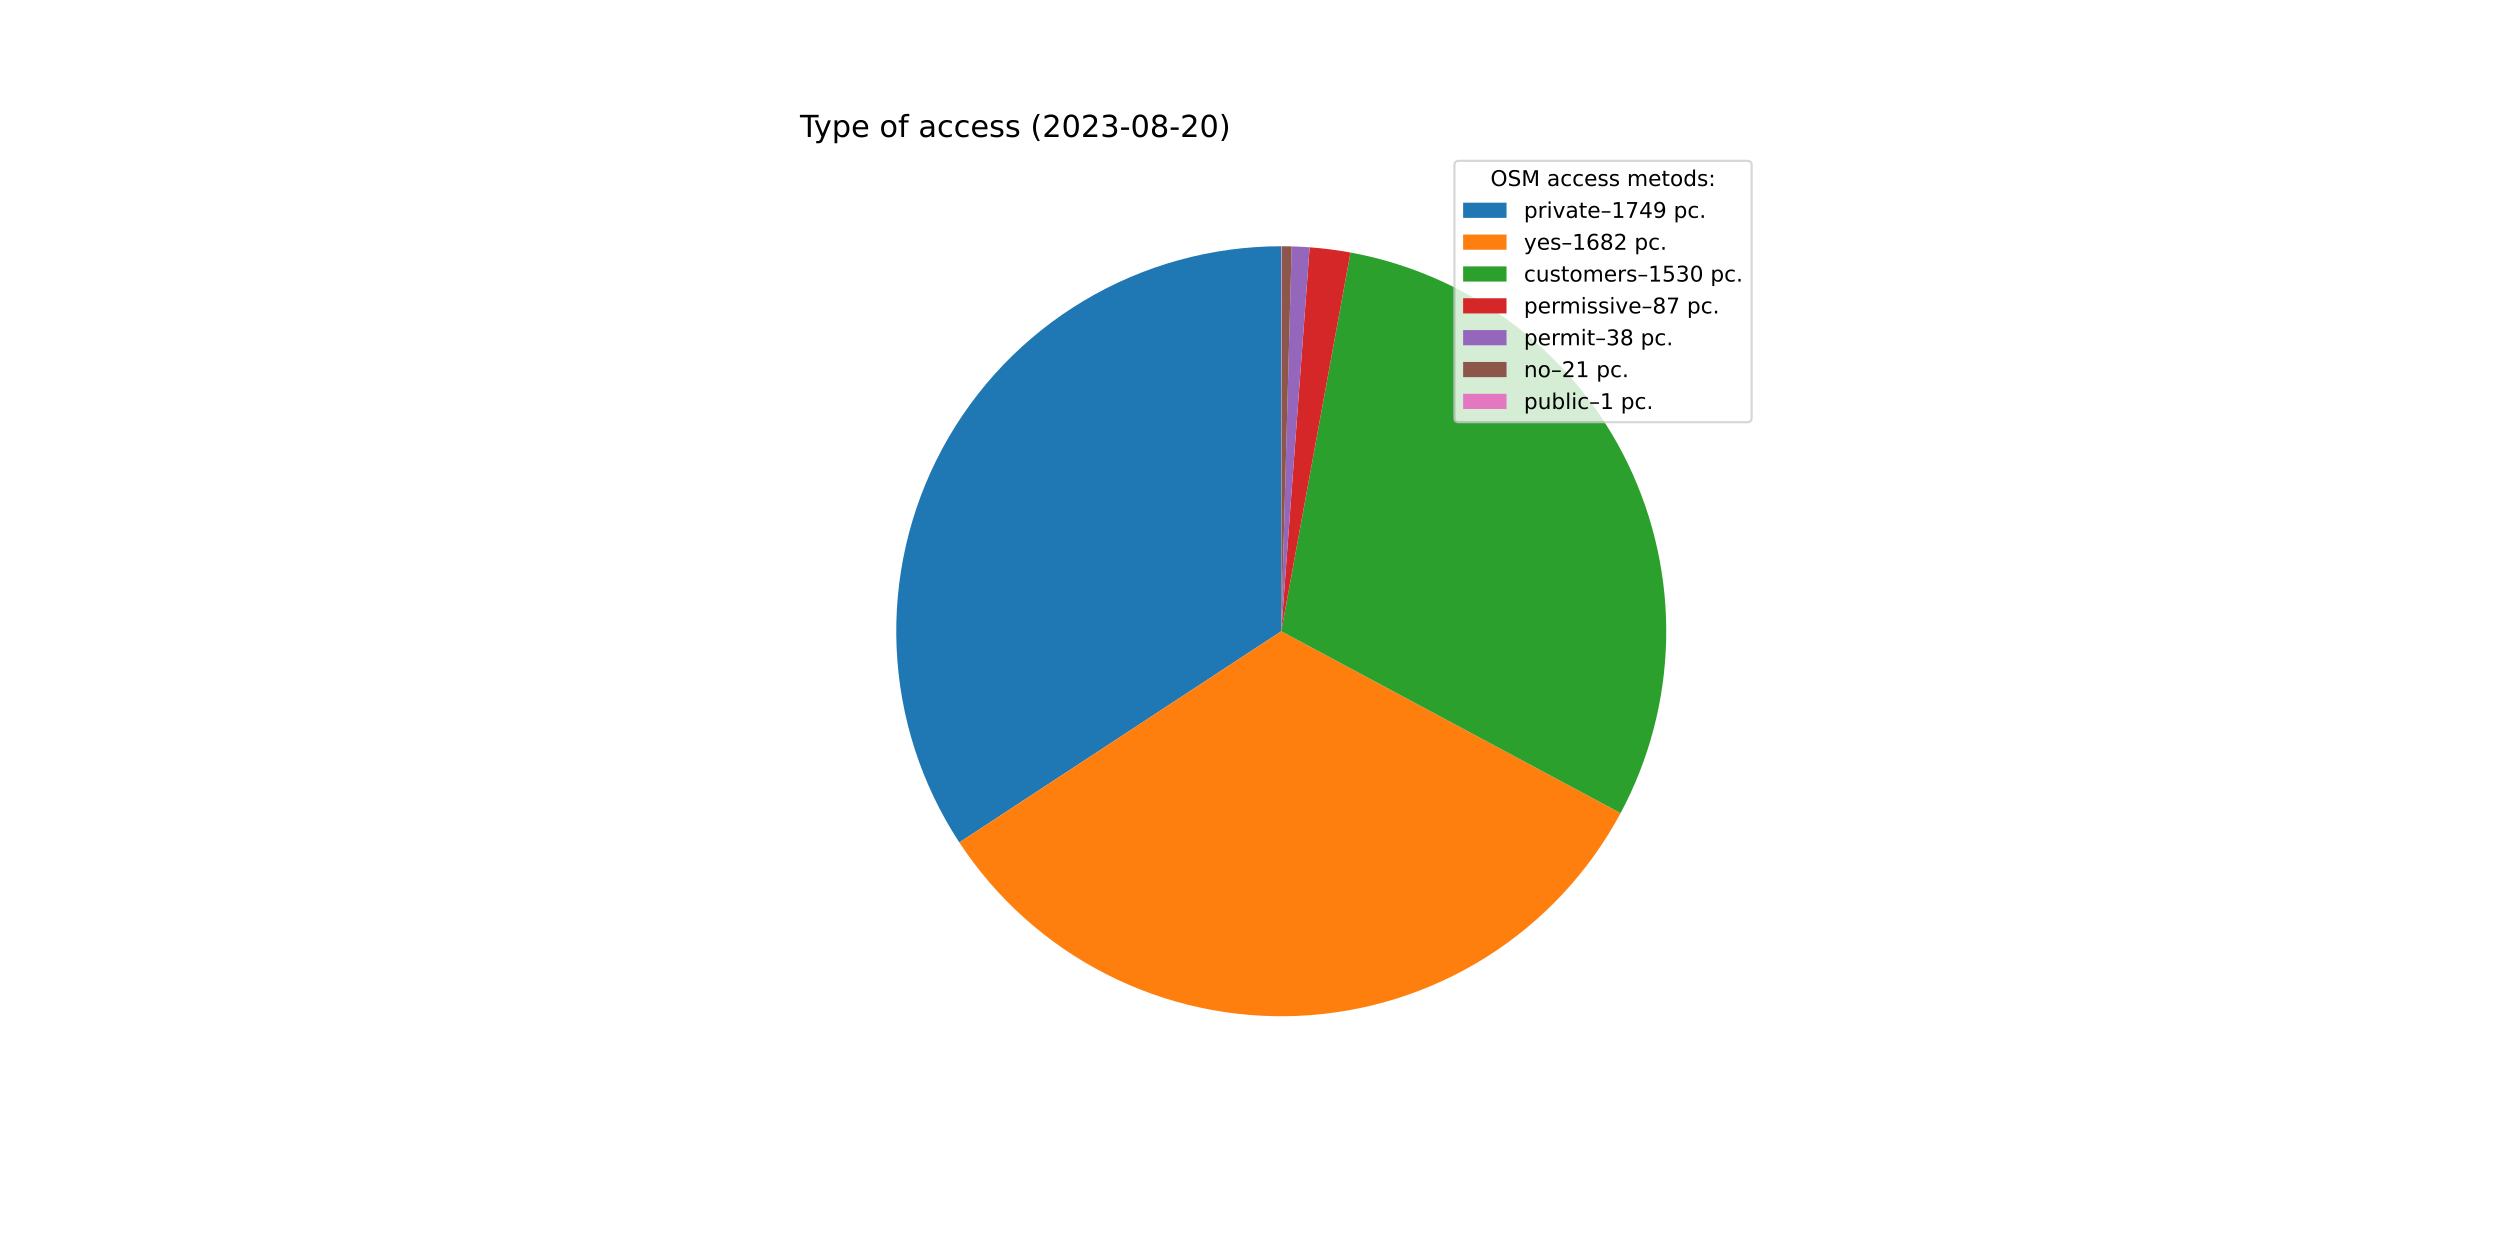
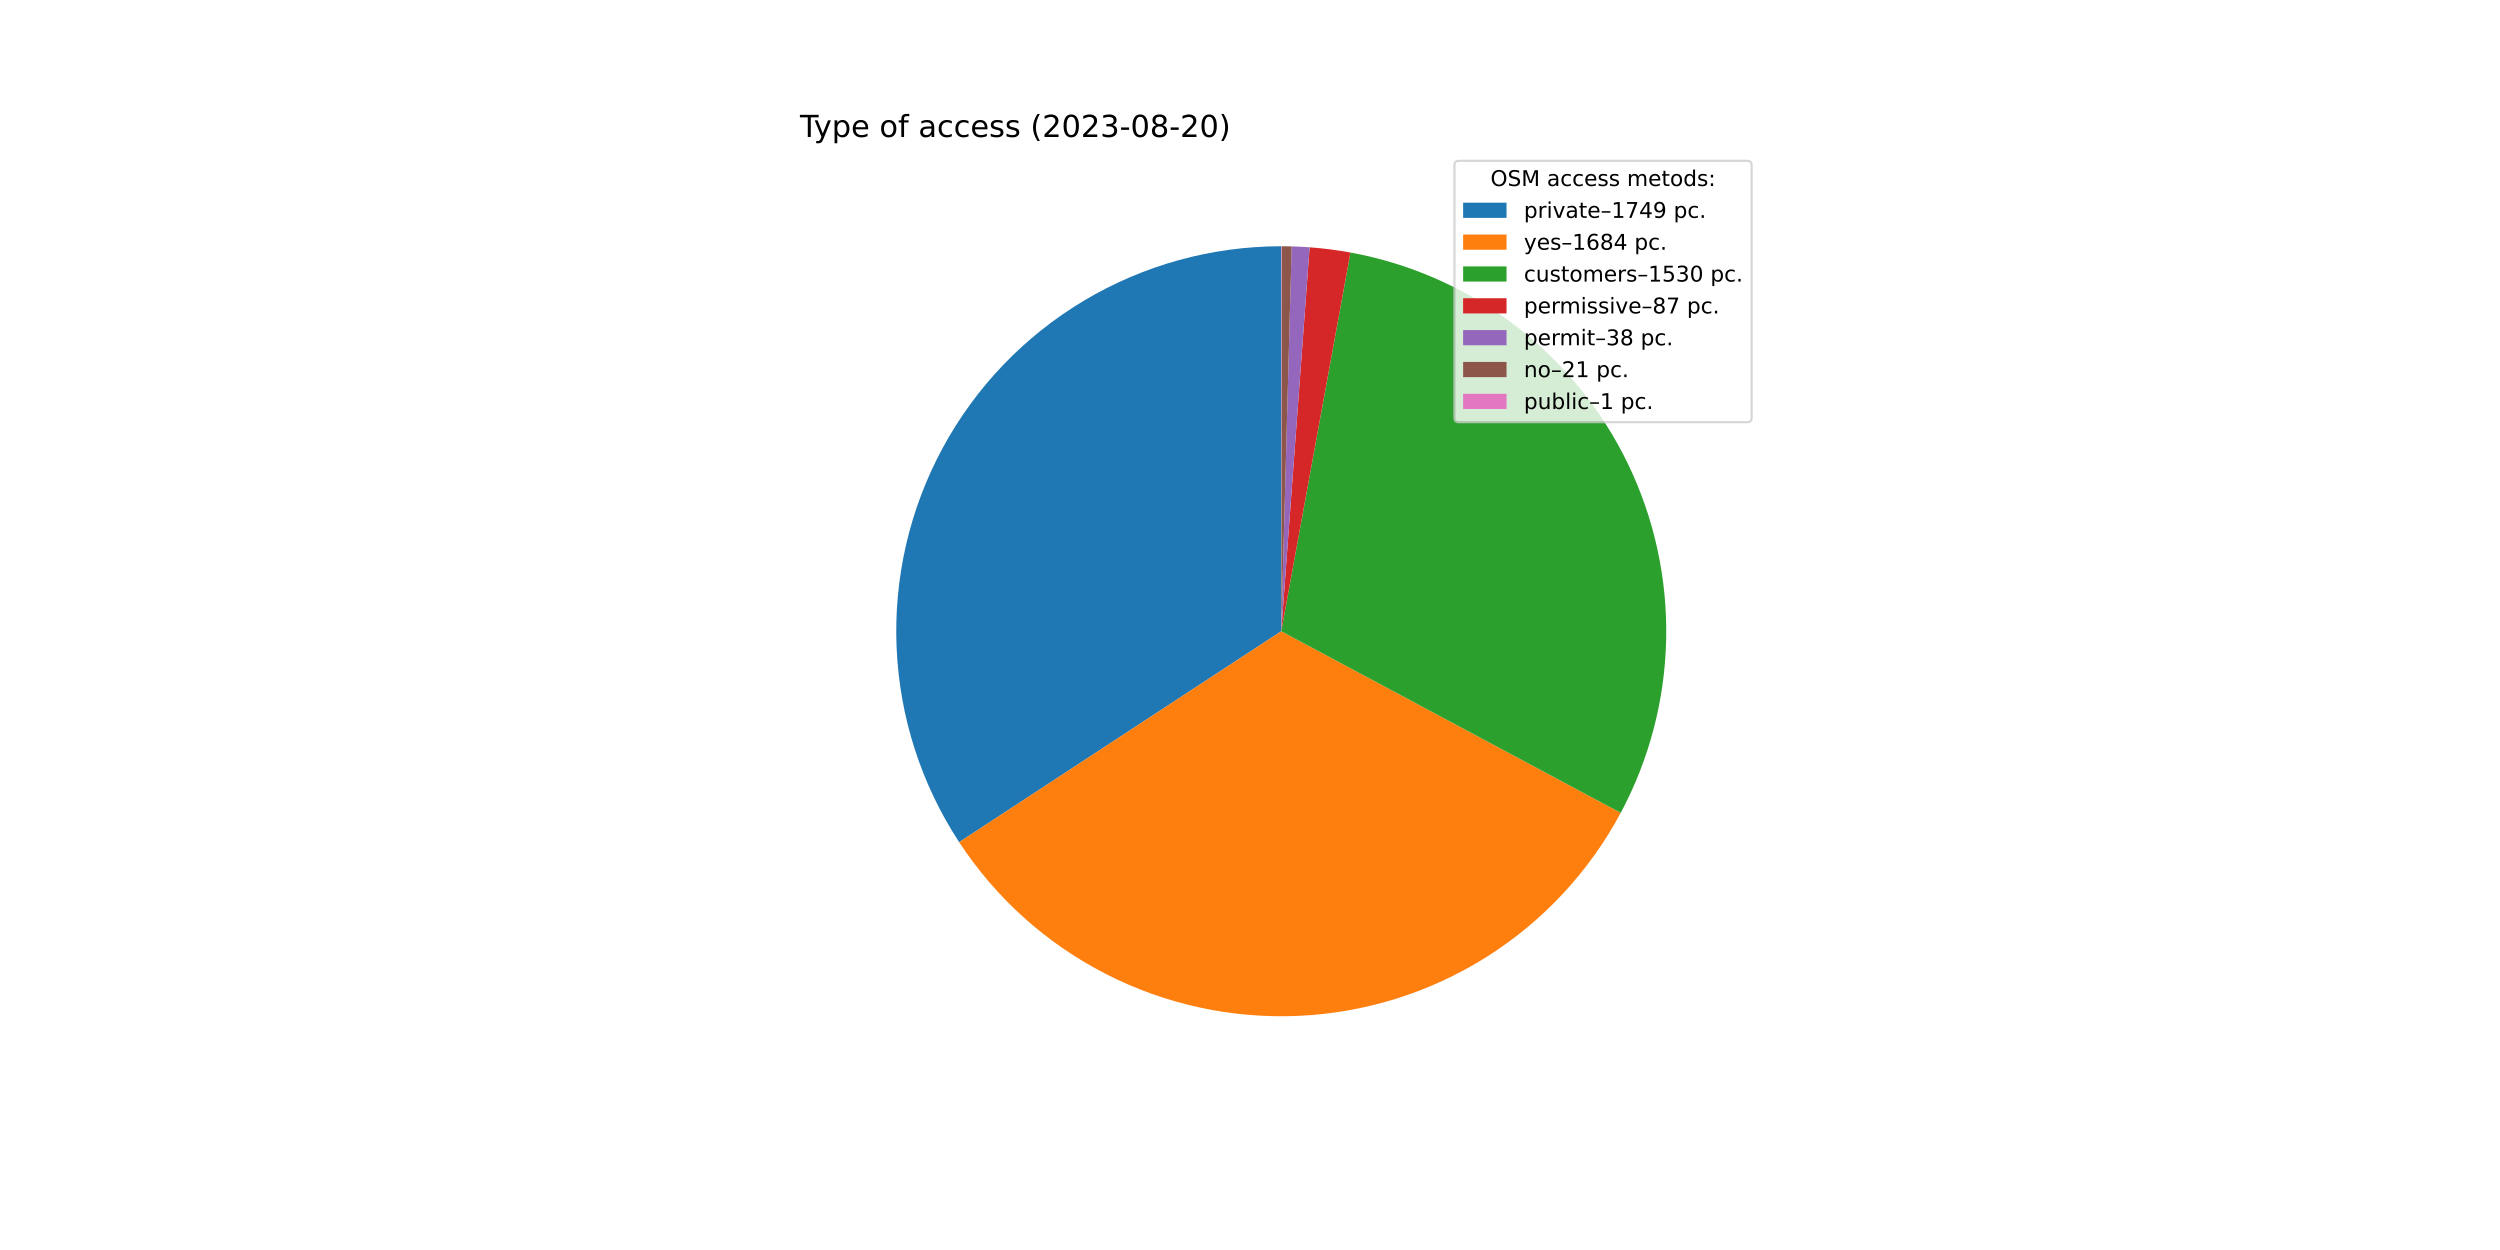
<svg xmlns="http://www.w3.org/2000/svg" xmlns:xlink="http://www.w3.org/1999/xlink" width="1152pt" height="576pt" viewBox="0 0 1152 576" version="1.1">
  <defs>
    <style type="text/css">*{stroke-linejoin: round; stroke-linecap: butt}</style>
  </defs>
  <g id="figure_1">
    <g id="patch_1">
      <path d="M 0 576  L 1152 576  L 1152 0  L 0 0  z " style="fill: #ffffff" />
    </g>
    <g id="axes_1">
      <g id="patch_2">
-         <path d="M 590.4 113.472  C 558.403 113.472 526.995 122.128 499.516 138.52  C 472.037 154.911 449.497 178.435 434.295 206.59  C 419.093 234.744 411.787 266.494 413.154 298.461  C 414.521 330.428 424.512 361.438 442.062 388.192  L 590.4 290.88  L 590.4 113.472  z " style="fill: #1f77b4" />
+         <path d="M 590.4 113.472  C 558.416 113.472 527.02 122.121 499.548 138.5  C 472.076 154.88 449.539 178.387 434.331 206.524  C 419.123 234.661 411.803 266.394 413.149 298.349  C 414.496 330.305 424.459 361.309 441.981 388.067  L 590.4 290.88  L 590.4 113.472  z " style="fill: #1f77b4" />
      </g>
      <g id="patch_3">
-         <path d="M 442.062 388.192  C 458.933 413.909 482.206 434.802 509.586 448.813  C 536.967 462.823 567.526 469.476 598.253 468.114  C 628.98 466.753 658.832 457.423 684.866 441.046  C 710.9 424.668 732.233 401.799 746.763 374.69  L 590.4 290.88  L 442.062 388.192  z " style="fill: #ff7f0e" />
+         <path d="M 441.981 388.067  C 458.843 413.819 482.122 434.744 509.518 448.778  C 536.915 462.812 567.499 469.476 598.25 468.114  C 629.002 466.752 658.877 457.41 684.925 441.009  C 710.974 424.608 732.311 401.706 746.831 374.564  L 590.4 290.88  L 441.981 388.067  z " style="fill: #ff7f0e" />
      </g>
      <g id="patch_4">
-         <path d="M 746.763 374.69  C 759.968 350.054 767.165 322.643 767.767 294.699  C 768.369 266.754 762.358 239.059 750.226 213.877  C 738.094 188.696 720.181 166.735 697.951 149.79  C 675.722 132.845 649.8 121.391 622.304 116.364  L 590.4 290.88  L 746.763 374.69  z " style="fill: #2ca02c" />
+         <path d="M 746.831 374.564  C 760.01 349.927 767.185 322.522 767.769 294.588  C 768.353 266.654 762.33 238.973 750.192 213.807  C 738.053 188.642 720.14 166.696 697.915 149.763  C 675.691 132.83 649.777 121.385 622.292 116.362  L 590.4 290.88  L 746.831 374.564  z " style="fill: #2ca02c" />
      </g>
      <g id="patch_5">
-         <path d="M 622.304 116.364  C 619.192 115.795 616.064 115.31 612.925 114.908  C 609.786 114.506 606.637 114.188 603.482 113.955  L 590.4 290.88  L 622.304 116.364  z " style="fill: #d62728" />
+         <path d="M 622.292 116.362  C 619.18 115.793 616.054 115.308 612.916 114.907  C 609.779 114.505 606.631 114.188 603.476 113.955  L 590.4 290.88  L 622.292 116.362  z " style="fill: #d62728" />
      </g>
      <g id="patch_6">
-         <path d="M 603.482 113.955  C 602.103 113.853 600.724 113.767 599.343 113.698  C 597.963 113.628 596.582 113.574 595.2 113.537  L 590.4 290.88  L 603.482 113.955  z " style="fill: #9467bd" />
+         <path d="M 603.476 113.955  C 602.099 113.853 600.72 113.767 599.34 113.697  C 597.96 113.628 596.58 113.574 595.198 113.537  L 590.4 290.88  L 603.476 113.955  z " style="fill: #9467bd" />
      </g>
      <g id="patch_7">
-         <path d="M 595.2 113.537  C 594.437 113.516 593.673 113.501 592.91 113.49  C 592.146 113.479 591.382 113.473 590.618 113.472  L 590.4 290.88  L 595.2 113.537  z " style="fill: #8c564b" />
+         <path d="M 595.198 113.537  C 594.435 113.516 593.672 113.501 592.909 113.49  C 592.145 113.479 591.382 113.473 590.618 113.472  L 590.4 290.88  L 595.198 113.537  z " style="fill: #8c564b" />
      </g>
      <g id="patch_8">
-         <path d="M 590.618 113.472  C 590.582 113.472 590.546 113.472 590.509 113.472  C 590.473 113.472 590.436 113.472 590.4 113.472  L 590.4 290.88  L 590.618 113.472  z " style="fill: #e377c2" />
+         <path d="M 590.618 113.472  C 590.582 113.472 590.545 113.472 590.509 113.472  C 590.473 113.472 590.436 113.472 590.4 113.472  L 590.4 290.88  L 590.618 113.472  z " style="fill: #e377c2" />
      </g>
      <g id="matplotlib.axis_1" />
      <g id="matplotlib.axis_2" />
      <g id="text_1">
        <g transform="translate(368.64 63.12)scale(0.14 -0.14)">
          <defs>
            <path id="DejaVuSans-54" d="M -19 4666  L 3928 4666  L 3928 4134  L 2272 4134  L 2272 0  L 1638 0  L 1638 4134  L -19 4134  L -19 4666  z " transform="scale(0.015625)" />
            <path id="DejaVuSans-79" d="M 2059 -325  Q 1816 -950 1584 -1140  Q 1353 -1331 966 -1331  L 506 -1331  L 506 -850  L 844 -850  Q 1081 -850 1212 -737  Q 1344 -625 1503 -206  L 1606 56  L 191 3500  L 800 3500  L 1894 763  L 2988 3500  L 3597 3500  L 2059 -325  z " transform="scale(0.015625)" />
            <path id="DejaVuSans-70" d="M 1159 525  L 1159 -1331  L 581 -1331  L 581 3500  L 1159 3500  L 1159 2969  Q 1341 3281 1617 3432  Q 1894 3584 2278 3584  Q 2916 3584 3314 3078  Q 3713 2572 3713 1747  Q 3713 922 3314 415  Q 2916 -91 2278 -91  Q 1894 -91 1617 61  Q 1341 213 1159 525  z M 3116 1747  Q 3116 2381 2855 2742  Q 2594 3103 2138 3103  Q 1681 3103 1420 2742  Q 1159 2381 1159 1747  Q 1159 1113 1420 752  Q 1681 391 2138 391  Q 2594 391 2855 752  Q 3116 1113 3116 1747  z " transform="scale(0.015625)" />
            <path id="DejaVuSans-65" d="M 3597 1894  L 3597 1613  L 953 1613  Q 991 1019 1311 708  Q 1631 397 2203 397  Q 2534 397 2845 478  Q 3156 559 3463 722  L 3463 178  Q 3153 47 2828 -22  Q 2503 -91 2169 -91  Q 1331 -91 842 396  Q 353 884 353 1716  Q 353 2575 817 3079  Q 1281 3584 2069 3584  Q 2775 3584 3186 3129  Q 3597 2675 3597 1894  z M 3022 2063  Q 3016 2534 2758 2815  Q 2500 3097 2075 3097  Q 1594 3097 1305 2825  Q 1016 2553 972 2059  L 3022 2063  z " transform="scale(0.015625)" />
            <path id="DejaVuSans-20" transform="scale(0.015625)" />
            <path id="DejaVuSans-6f" d="M 1959 3097  Q 1497 3097 1228 2736  Q 959 2375 959 1747  Q 959 1119 1226 758  Q 1494 397 1959 397  Q 2419 397 2687 759  Q 2956 1122 2956 1747  Q 2956 2369 2687 2733  Q 2419 3097 1959 3097  z M 1959 3584  Q 2709 3584 3137 3096  Q 3566 2609 3566 1747  Q 3566 888 3137 398  Q 2709 -91 1959 -91  Q 1206 -91 779 398  Q 353 888 353 1747  Q 353 2609 779 3096  Q 1206 3584 1959 3584  z " transform="scale(0.015625)" />
            <path id="DejaVuSans-66" d="M 2375 4863  L 2375 4384  L 1825 4384  Q 1516 4384 1395 4259  Q 1275 4134 1275 3809  L 1275 3500  L 2222 3500  L 2222 3053  L 1275 3053  L 1275 0  L 697 0  L 697 3053  L 147 3053  L 147 3500  L 697 3500  L 697 3744  Q 697 4328 969 4595  Q 1241 4863 1831 4863  L 2375 4863  z " transform="scale(0.015625)" />
            <path id="DejaVuSans-61" d="M 2194 1759  Q 1497 1759 1228 1600  Q 959 1441 959 1056  Q 959 750 1161 570  Q 1363 391 1709 391  Q 2188 391 2477 730  Q 2766 1069 2766 1631  L 2766 1759  L 2194 1759  z M 3341 1997  L 3341 0  L 2766 0  L 2766 531  Q 2569 213 2275 61  Q 1981 -91 1556 -91  Q 1019 -91 701 211  Q 384 513 384 1019  Q 384 1609 779 1909  Q 1175 2209 1959 2209  L 2766 2209  L 2766 2266  Q 2766 2663 2505 2880  Q 2244 3097 1772 3097  Q 1472 3097 1187 3025  Q 903 2953 641 2809  L 641 3341  Q 956 3463 1253 3523  Q 1550 3584 1831 3584  Q 2591 3584 2966 3190  Q 3341 2797 3341 1997  z " transform="scale(0.015625)" />
            <path id="DejaVuSans-63" d="M 3122 3366  L 3122 2828  Q 2878 2963 2633 3030  Q 2388 3097 2138 3097  Q 1578 3097 1268 2742  Q 959 2388 959 1747  Q 959 1106 1268 751  Q 1578 397 2138 397  Q 2388 397 2633 464  Q 2878 531 3122 666  L 3122 134  Q 2881 22 2623 -34  Q 2366 -91 2075 -91  Q 1284 -91 818 406  Q 353 903 353 1747  Q 353 2603 823 3093  Q 1294 3584 2113 3584  Q 2378 3584 2631 3529  Q 2884 3475 3122 3366  z " transform="scale(0.015625)" />
            <path id="DejaVuSans-73" d="M 2834 3397  L 2834 2853  Q 2591 2978 2328 3040  Q 2066 3103 1784 3103  Q 1356 3103 1142 2972  Q 928 2841 928 2578  Q 928 2378 1081 2264  Q 1234 2150 1697 2047  L 1894 2003  Q 2506 1872 2764 1633  Q 3022 1394 3022 966  Q 3022 478 2636 193  Q 2250 -91 1575 -91  Q 1294 -91 989 -36  Q 684 19 347 128  L 347 722  Q 666 556 975 473  Q 1284 391 1588 391  Q 1994 391 2212 530  Q 2431 669 2431 922  Q 2431 1156 2273 1281  Q 2116 1406 1581 1522  L 1381 1569  Q 847 1681 609 1914  Q 372 2147 372 2553  Q 372 3047 722 3315  Q 1072 3584 1716 3584  Q 2034 3584 2315 3537  Q 2597 3491 2834 3397  z " transform="scale(0.015625)" />
            <path id="DejaVuSans-28" d="M 1984 4856  Q 1566 4138 1362 3434  Q 1159 2731 1159 2009  Q 1159 1288 1364 580  Q 1569 -128 1984 -844  L 1484 -844  Q 1016 -109 783 600  Q 550 1309 550 2009  Q 550 2706 781 3412  Q 1013 4119 1484 4856  L 1984 4856  z " transform="scale(0.015625)" />
            <path id="DejaVuSans-32" d="M 1228 531  L 3431 531  L 3431 0  L 469 0  L 469 531  Q 828 903 1448 1529  Q 2069 2156 2228 2338  Q 2531 2678 2651 2914  Q 2772 3150 2772 3378  Q 2772 3750 2511 3984  Q 2250 4219 1831 4219  Q 1534 4219 1204 4116  Q 875 4013 500 3803  L 500 4441  Q 881 4594 1212 4672  Q 1544 4750 1819 4750  Q 2544 4750 2975 4387  Q 3406 4025 3406 3419  Q 3406 3131 3298 2873  Q 3191 2616 2906 2266  Q 2828 2175 2409 1742  Q 1991 1309 1228 531  z " transform="scale(0.015625)" />
            <path id="DejaVuSans-30" d="M 2034 4250  Q 1547 4250 1301 3770  Q 1056 3291 1056 2328  Q 1056 1369 1301 889  Q 1547 409 2034 409  Q 2525 409 2770 889  Q 3016 1369 3016 2328  Q 3016 3291 2770 3770  Q 2525 4250 2034 4250  z M 2034 4750  Q 2819 4750 3233 4129  Q 3647 3509 3647 2328  Q 3647 1150 3233 529  Q 2819 -91 2034 -91  Q 1250 -91 836 529  Q 422 1150 422 2328  Q 422 3509 836 4129  Q 1250 4750 2034 4750  z " transform="scale(0.015625)" />
            <path id="DejaVuSans-33" d="M 2597 2516  Q 3050 2419 3304 2112  Q 3559 1806 3559 1356  Q 3559 666 3084 287  Q 2609 -91 1734 -91  Q 1441 -91 1130 -33  Q 819 25 488 141  L 488 750  Q 750 597 1062 519  Q 1375 441 1716 441  Q 2309 441 2620 675  Q 2931 909 2931 1356  Q 2931 1769 2642 2001  Q 2353 2234 1838 2234  L 1294 2234  L 1294 2753  L 1863 2753  Q 2328 2753 2575 2939  Q 2822 3125 2822 3475  Q 2822 3834 2567 4026  Q 2313 4219 1838 4219  Q 1578 4219 1281 4162  Q 984 4106 628 3988  L 628 4550  Q 988 4650 1302 4700  Q 1616 4750 1894 4750  Q 2613 4750 3031 4423  Q 3450 4097 3450 3541  Q 3450 3153 3228 2886  Q 3006 2619 2597 2516  z " transform="scale(0.015625)" />
            <path id="DejaVuSans-2d" d="M 313 2009  L 1997 2009  L 1997 1497  L 313 1497  L 313 2009  z " transform="scale(0.015625)" />
            <path id="DejaVuSans-38" d="M 2034 2216  Q 1584 2216 1326 1975  Q 1069 1734 1069 1313  Q 1069 891 1326 650  Q 1584 409 2034 409  Q 2484 409 2743 651  Q 3003 894 3003 1313  Q 3003 1734 2745 1975  Q 2488 2216 2034 2216  z M 1403 2484  Q 997 2584 770 2862  Q 544 3141 544 3541  Q 544 4100 942 4425  Q 1341 4750 2034 4750  Q 2731 4750 3128 4425  Q 3525 4100 3525 3541  Q 3525 3141 3298 2862  Q 3072 2584 2669 2484  Q 3125 2378 3379 2068  Q 3634 1759 3634 1313  Q 3634 634 3220 271  Q 2806 -91 2034 -91  Q 1263 -91 848 271  Q 434 634 434 1313  Q 434 1759 690 2068  Q 947 2378 1403 2484  z M 1172 3481  Q 1172 3119 1398 2916  Q 1625 2713 2034 2713  Q 2441 2713 2670 2916  Q 2900 3119 2900 3481  Q 2900 3844 2670 4047  Q 2441 4250 2034 4250  Q 1625 4250 1398 4047  Q 1172 3844 1172 3481  z " transform="scale(0.015625)" />
            <path id="DejaVuSans-29" d="M 513 4856  L 1013 4856  Q 1481 4119 1714 3412  Q 1947 2706 1947 2009  Q 1947 1309 1714 600  Q 1481 -109 1013 -844  L 513 -844  Q 928 -128 1133 580  Q 1338 1288 1338 2009  Q 1338 2731 1133 3434  Q 928 4138 513 4856  z " transform="scale(0.015625)" />
          </defs>
          <use xlink:href="#DejaVuSans-54" />
          <use xlink:href="#DejaVuSans-79" x="45.459" />
          <use xlink:href="#DejaVuSans-70" x="104.639" />
          <use xlink:href="#DejaVuSans-65" x="168.115" />
          <use xlink:href="#DejaVuSans-20" x="229.639" />
          <use xlink:href="#DejaVuSans-6f" x="261.426" />
          <use xlink:href="#DejaVuSans-66" x="322.607" />
          <use xlink:href="#DejaVuSans-20" x="357.812" />
          <use xlink:href="#DejaVuSans-61" x="389.6" />
          <use xlink:href="#DejaVuSans-63" x="450.879" />
          <use xlink:href="#DejaVuSans-63" x="505.859" />
          <use xlink:href="#DejaVuSans-65" x="560.84" />
          <use xlink:href="#DejaVuSans-73" x="622.363" />
          <use xlink:href="#DejaVuSans-73" x="674.463" />
          <use xlink:href="#DejaVuSans-20" x="726.562" />
          <use xlink:href="#DejaVuSans-28" x="758.35" />
          <use xlink:href="#DejaVuSans-32" x="797.363" />
          <use xlink:href="#DejaVuSans-30" x="860.986" />
          <use xlink:href="#DejaVuSans-32" x="924.609" />
          <use xlink:href="#DejaVuSans-33" x="988.232" />
          <use xlink:href="#DejaVuSans-2d" x="1051.855" />
          <use xlink:href="#DejaVuSans-30" x="1087.939" />
          <use xlink:href="#DejaVuSans-38" x="1151.562" />
          <use xlink:href="#DejaVuSans-2d" x="1215.186" />
          <use xlink:href="#DejaVuSans-32" x="1251.27" />
          <use xlink:href="#DejaVuSans-30" x="1314.893" />
          <use xlink:href="#DejaVuSans-29" x="1378.516" />
        </g>
      </g>
      <g id="legend_1">
        <g id="patch_9">
          <path d="M 672.208 194.545  L 805.16 194.545  Q 807.16 194.545 807.16 192.545  L 807.16 76.12  Q 807.16 74.12 805.16 74.12  L 672.208 74.12  Q 670.208 74.12 670.208 76.12  L 670.208 192.545  Q 670.208 194.545 672.208 194.545  z " style="fill: #ffffff; opacity: 0.8; stroke: #cccccc; stroke-linejoin: miter" />
        </g>
        <g id="text_2">
          <g transform="translate(686.8038 85.71844)scale(0.1 -0.1)">
            <defs>
              <path id="DejaVuSans-4f" d="M 2522 4238  Q 1834 4238 1429 3725  Q 1025 3213 1025 2328  Q 1025 1447 1429 934  Q 1834 422 2522 422  Q 3209 422 3611 934  Q 4013 1447 4013 2328  Q 4013 3213 3611 3725  Q 3209 4238 2522 4238  z M 2522 4750  Q 3503 4750 4090 4092  Q 4678 3434 4678 2328  Q 4678 1225 4090 567  Q 3503 -91 2522 -91  Q 1538 -91 948 565  Q 359 1222 359 2328  Q 359 3434 948 4092  Q 1538 4750 2522 4750  z " transform="scale(0.015625)" />
              <path id="DejaVuSans-53" d="M 3425 4513  L 3425 3897  Q 3066 4069 2747 4153  Q 2428 4238 2131 4238  Q 1616 4238 1336 4038  Q 1056 3838 1056 3469  Q 1056 3159 1242 3001  Q 1428 2844 1947 2747  L 2328 2669  Q 3034 2534 3370 2195  Q 3706 1856 3706 1288  Q 3706 609 3251 259  Q 2797 -91 1919 -91  Q 1588 -91 1214 -16  Q 841 59 441 206  L 441 856  Q 825 641 1194 531  Q 1563 422 1919 422  Q 2459 422 2753 634  Q 3047 847 3047 1241  Q 3047 1584 2836 1778  Q 2625 1972 2144 2069  L 1759 2144  Q 1053 2284 737 2584  Q 422 2884 422 3419  Q 422 4038 858 4394  Q 1294 4750 2059 4750  Q 2388 4750 2728 4690  Q 3069 4631 3425 4513  z " transform="scale(0.015625)" />
              <path id="DejaVuSans-4d" d="M 628 4666  L 1569 4666  L 2759 1491  L 3956 4666  L 4897 4666  L 4897 0  L 4281 0  L 4281 4097  L 3078 897  L 2444 897  L 1241 4097  L 1241 0  L 628 0  L 628 4666  z " transform="scale(0.015625)" />
              <path id="DejaVuSans-6d" d="M 3328 2828  Q 3544 3216 3844 3400  Q 4144 3584 4550 3584  Q 5097 3584 5394 3201  Q 5691 2819 5691 2113  L 5691 0  L 5113 0  L 5113 2094  Q 5113 2597 4934 2840  Q 4756 3084 4391 3084  Q 3944 3084 3684 2787  Q 3425 2491 3425 1978  L 3425 0  L 2847 0  L 2847 2094  Q 2847 2600 2669 2842  Q 2491 3084 2119 3084  Q 1678 3084 1418 2786  Q 1159 2488 1159 1978  L 1159 0  L 581 0  L 581 3500  L 1159 3500  L 1159 2956  Q 1356 3278 1631 3431  Q 1906 3584 2284 3584  Q 2666 3584 2933 3390  Q 3200 3197 3328 2828  z " transform="scale(0.015625)" />
              <path id="DejaVuSans-74" d="M 1172 4494  L 1172 3500  L 2356 3500  L 2356 3053  L 1172 3053  L 1172 1153  Q 1172 725 1289 603  Q 1406 481 1766 481  L 2356 481  L 2356 0  L 1766 0  Q 1100 0 847 248  Q 594 497 594 1153  L 594 3053  L 172 3053  L 172 3500  L 594 3500  L 594 4494  L 1172 4494  z " transform="scale(0.015625)" />
              <path id="DejaVuSans-64" d="M 2906 2969  L 2906 4863  L 3481 4863  L 3481 0  L 2906 0  L 2906 525  Q 2725 213 2448 61  Q 2172 -91 1784 -91  Q 1150 -91 751 415  Q 353 922 353 1747  Q 353 2572 751 3078  Q 1150 3584 1784 3584  Q 2172 3584 2448 3432  Q 2725 3281 2906 2969  z M 947 1747  Q 947 1113 1208 752  Q 1469 391 1925 391  Q 2381 391 2643 752  Q 2906 1113 2906 1747  Q 2906 2381 2643 2742  Q 2381 3103 1925 3103  Q 1469 3103 1208 2742  Q 947 2381 947 1747  z " transform="scale(0.015625)" />
              <path id="DejaVuSans-3a" d="M 750 794  L 1409 794  L 1409 0  L 750 0  L 750 794  z M 750 3309  L 1409 3309  L 1409 2516  L 750 2516  L 750 3309  z " transform="scale(0.015625)" />
            </defs>
            <use xlink:href="#DejaVuSans-4f" />
            <use xlink:href="#DejaVuSans-53" x="78.711" />
            <use xlink:href="#DejaVuSans-4d" x="142.188" />
            <use xlink:href="#DejaVuSans-20" x="228.467" />
            <use xlink:href="#DejaVuSans-61" x="260.254" />
            <use xlink:href="#DejaVuSans-63" x="321.533" />
            <use xlink:href="#DejaVuSans-63" x="376.514" />
            <use xlink:href="#DejaVuSans-65" x="431.494" />
            <use xlink:href="#DejaVuSans-73" x="493.018" />
            <use xlink:href="#DejaVuSans-73" x="545.117" />
            <use xlink:href="#DejaVuSans-20" x="597.217" />
            <use xlink:href="#DejaVuSans-6d" x="629.004" />
            <use xlink:href="#DejaVuSans-65" x="726.416" />
            <use xlink:href="#DejaVuSans-74" x="787.939" />
            <use xlink:href="#DejaVuSans-6f" x="827.148" />
            <use xlink:href="#DejaVuSans-64" x="888.33" />
            <use xlink:href="#DejaVuSans-73" x="951.807" />
            <use xlink:href="#DejaVuSans-3a" x="1003.906" />
          </g>
        </g>
        <g id="patch_10">
          <path d="M 674.208 100.397  L 694.208 100.397  L 694.208 93.397  L 674.208 93.397  z " style="fill: #1f77b4" />
        </g>
        <g id="text_3">
          <g transform="translate(702.2084 100.3966)scale(0.1 -0.1)">
            <defs>
              <path id="DejaVuSans-72" d="M 2631 2963  Q 2534 3019 2420 3045  Q 2306 3072 2169 3072  Q 1681 3072 1420 2755  Q 1159 2438 1159 1844  L 1159 0  L 581 0  L 581 3500  L 1159 3500  L 1159 2956  Q 1341 3275 1631 3429  Q 1922 3584 2338 3584  Q 2397 3584 2469 3576  Q 2541 3569 2628 3553  L 2631 2963  z " transform="scale(0.015625)" />
              <path id="DejaVuSans-69" d="M 603 3500  L 1178 3500  L 1178 0  L 603 0  L 603 3500  z M 603 4863  L 1178 4863  L 1178 4134  L 603 4134  L 603 4863  z " transform="scale(0.015625)" />
              <path id="DejaVuSans-76" d="M 191 3500  L 800 3500  L 1894 563  L 2988 3500  L 3597 3500  L 2284 0  L 1503 0  L 191 3500  z " transform="scale(0.015625)" />
              <path id="DejaVuSans-2013" d="M 313 1978  L 2888 1978  L 2888 1528  L 313 1528  L 313 1978  z " transform="scale(0.015625)" />
              <path id="DejaVuSans-31" d="M 794 531  L 1825 531  L 1825 4091  L 703 3866  L 703 4441  L 1819 4666  L 2450 4666  L 2450 531  L 3481 531  L 3481 0  L 794 0  L 794 531  z " transform="scale(0.015625)" />
              <path id="DejaVuSans-37" d="M 525 4666  L 3525 4666  L 3525 4397  L 1831 0  L 1172 0  L 2766 4134  L 525 4134  L 525 4666  z " transform="scale(0.015625)" />
              <path id="DejaVuSans-34" d="M 2419 4116  L 825 1625  L 2419 1625  L 2419 4116  z M 2253 4666  L 3047 4666  L 3047 1625  L 3713 1625  L 3713 1100  L 3047 1100  L 3047 0  L 2419 0  L 2419 1100  L 313 1100  L 313 1709  L 2253 4666  z " transform="scale(0.015625)" />
              <path id="DejaVuSans-39" d="M 703 97  L 703 672  Q 941 559 1184 500  Q 1428 441 1663 441  Q 2288 441 2617 861  Q 2947 1281 2994 2138  Q 2813 1869 2534 1725  Q 2256 1581 1919 1581  Q 1219 1581 811 2004  Q 403 2428 403 3163  Q 403 3881 828 4315  Q 1253 4750 1959 4750  Q 2769 4750 3195 4129  Q 3622 3509 3622 2328  Q 3622 1225 3098 567  Q 2575 -91 1691 -91  Q 1453 -91 1209 -44  Q 966 3 703 97  z M 1959 2075  Q 2384 2075 2632 2365  Q 2881 2656 2881 3163  Q 2881 3666 2632 3958  Q 2384 4250 1959 4250  Q 1534 4250 1286 3958  Q 1038 3666 1038 3163  Q 1038 2656 1286 2365  Q 1534 2075 1959 2075  z " transform="scale(0.015625)" />
              <path id="DejaVuSans-2e" d="M 684 794  L 1344 794  L 1344 0  L 684 0  L 684 794  z " transform="scale(0.015625)" />
            </defs>
            <use xlink:href="#DejaVuSans-70" />
            <use xlink:href="#DejaVuSans-72" x="63.477" />
            <use xlink:href="#DejaVuSans-69" x="104.59" />
            <use xlink:href="#DejaVuSans-76" x="132.373" />
            <use xlink:href="#DejaVuSans-61" x="191.553" />
            <use xlink:href="#DejaVuSans-74" x="252.832" />
            <use xlink:href="#DejaVuSans-65" x="292.041" />
            <use xlink:href="#DejaVuSans-2013" x="353.564" />
            <use xlink:href="#DejaVuSans-31" x="403.564" />
            <use xlink:href="#DejaVuSans-37" x="467.188" />
            <use xlink:href="#DejaVuSans-34" x="530.811" />
            <use xlink:href="#DejaVuSans-39" x="594.434" />
            <use xlink:href="#DejaVuSans-20" x="658.057" />
            <use xlink:href="#DejaVuSans-70" x="689.844" />
            <use xlink:href="#DejaVuSans-63" x="753.32" />
            <use xlink:href="#DejaVuSans-2e" x="808.301" />
          </g>
        </g>
        <g id="patch_11">
          <path d="M 674.208 115.075  L 694.208 115.075  L 694.208 108.075  L 674.208 108.075  z " style="fill: #ff7f0e" />
        </g>
        <g id="text_4">
          <g transform="translate(702.2084 115.0747)scale(0.1 -0.1)">
            <defs>
              <path id="DejaVuSans-36" d="M 2113 2584  Q 1688 2584 1439 2293  Q 1191 2003 1191 1497  Q 1191 994 1439 701  Q 1688 409 2113 409  Q 2538 409 2786 701  Q 3034 994 3034 1497  Q 3034 2003 2786 2293  Q 2538 2584 2113 2584  z M 3366 4563  L 3366 3988  Q 3128 4100 2886 4159  Q 2644 4219 2406 4219  Q 1781 4219 1451 3797  Q 1122 3375 1075 2522  Q 1259 2794 1537 2939  Q 1816 3084 2150 3084  Q 2853 3084 3261 2657  Q 3669 2231 3669 1497  Q 3669 778 3244 343  Q 2819 -91 2113 -91  Q 1303 -91 875 529  Q 447 1150 447 2328  Q 447 3434 972 4092  Q 1497 4750 2381 4750  Q 2619 4750 2861 4703  Q 3103 4656 3366 4563  z " transform="scale(0.015625)" />
            </defs>
            <use xlink:href="#DejaVuSans-79" />
            <use xlink:href="#DejaVuSans-65" x="59.18" />
            <use xlink:href="#DejaVuSans-73" x="120.703" />
            <use xlink:href="#DejaVuSans-2013" x="172.803" />
            <use xlink:href="#DejaVuSans-31" x="222.803" />
            <use xlink:href="#DejaVuSans-36" x="286.426" />
            <use xlink:href="#DejaVuSans-38" x="350.049" />
-             <use xlink:href="#DejaVuSans-32" x="413.672" />
+             <use xlink:href="#DejaVuSans-34" x="413.672" />
            <use xlink:href="#DejaVuSans-20" x="477.295" />
            <use xlink:href="#DejaVuSans-70" x="509.082" />
            <use xlink:href="#DejaVuSans-63" x="572.559" />
            <use xlink:href="#DejaVuSans-2e" x="627.539" />
          </g>
        </g>
        <g id="patch_12">
          <path d="M 674.208 129.753  L 694.208 129.753  L 694.208 122.753  L 674.208 122.753  z " style="fill: #2ca02c" />
        </g>
        <g id="text_5">
          <g transform="translate(702.2084 129.7528)scale(0.1 -0.1)">
            <defs>
              <path id="DejaVuSans-75" d="M 544 1381  L 544 3500  L 1119 3500  L 1119 1403  Q 1119 906 1312 657  Q 1506 409 1894 409  Q 2359 409 2629 706  Q 2900 1003 2900 1516  L 2900 3500  L 3475 3500  L 3475 0  L 2900 0  L 2900 538  Q 2691 219 2414 64  Q 2138 -91 1772 -91  Q 1169 -91 856 284  Q 544 659 544 1381  z M 1991 3584  L 1991 3584  z " transform="scale(0.015625)" />
              <path id="DejaVuSans-35" d="M 691 4666  L 3169 4666  L 3169 4134  L 1269 4134  L 1269 2991  Q 1406 3038 1543 3061  Q 1681 3084 1819 3084  Q 2600 3084 3056 2656  Q 3513 2228 3513 1497  Q 3513 744 3044 326  Q 2575 -91 1722 -91  Q 1428 -91 1123 -41  Q 819 9 494 109  L 494 744  Q 775 591 1075 516  Q 1375 441 1709 441  Q 2250 441 2565 725  Q 2881 1009 2881 1497  Q 2881 1984 2565 2268  Q 2250 2553 1709 2553  Q 1456 2553 1204 2497  Q 953 2441 691 2322  L 691 4666  z " transform="scale(0.015625)" />
            </defs>
            <use xlink:href="#DejaVuSans-63" />
            <use xlink:href="#DejaVuSans-75" x="54.98" />
            <use xlink:href="#DejaVuSans-73" x="118.359" />
            <use xlink:href="#DejaVuSans-74" x="170.459" />
            <use xlink:href="#DejaVuSans-6f" x="209.668" />
            <use xlink:href="#DejaVuSans-6d" x="270.85" />
            <use xlink:href="#DejaVuSans-65" x="368.262" />
            <use xlink:href="#DejaVuSans-72" x="429.785" />
            <use xlink:href="#DejaVuSans-73" x="470.898" />
            <use xlink:href="#DejaVuSans-2013" x="522.998" />
            <use xlink:href="#DejaVuSans-31" x="572.998" />
            <use xlink:href="#DejaVuSans-35" x="636.621" />
            <use xlink:href="#DejaVuSans-33" x="700.244" />
            <use xlink:href="#DejaVuSans-30" x="763.867" />
            <use xlink:href="#DejaVuSans-20" x="827.49" />
            <use xlink:href="#DejaVuSans-70" x="859.277" />
            <use xlink:href="#DejaVuSans-63" x="922.754" />
            <use xlink:href="#DejaVuSans-2e" x="977.734" />
          </g>
        </g>
        <g id="patch_13">
          <path d="M 674.208 144.431  L 694.208 144.431  L 694.208 137.431  L 674.208 137.431  z " style="fill: #d62728" />
        </g>
        <g id="text_6">
          <g transform="translate(702.2084 144.4309)scale(0.1 -0.1)">
            <use xlink:href="#DejaVuSans-70" />
            <use xlink:href="#DejaVuSans-65" x="63.477" />
            <use xlink:href="#DejaVuSans-72" x="125" />
            <use xlink:href="#DejaVuSans-6d" x="164.363" />
            <use xlink:href="#DejaVuSans-69" x="261.775" />
            <use xlink:href="#DejaVuSans-73" x="289.559" />
            <use xlink:href="#DejaVuSans-73" x="341.658" />
            <use xlink:href="#DejaVuSans-69" x="393.758" />
            <use xlink:href="#DejaVuSans-76" x="421.541" />
            <use xlink:href="#DejaVuSans-65" x="480.721" />
            <use xlink:href="#DejaVuSans-2013" x="542.244" />
            <use xlink:href="#DejaVuSans-38" x="592.244" />
            <use xlink:href="#DejaVuSans-37" x="655.867" />
            <use xlink:href="#DejaVuSans-20" x="719.49" />
            <use xlink:href="#DejaVuSans-70" x="751.277" />
            <use xlink:href="#DejaVuSans-63" x="814.754" />
            <use xlink:href="#DejaVuSans-2e" x="869.734" />
          </g>
        </g>
        <g id="patch_14">
          <path d="M 674.208 159.109  L 694.208 159.109  L 694.208 152.109  L 674.208 152.109  z " style="fill: #9467bd" />
        </g>
        <g id="text_7">
          <g transform="translate(702.2084 159.1091)scale(0.1 -0.1)">
            <use xlink:href="#DejaVuSans-70" />
            <use xlink:href="#DejaVuSans-65" x="63.477" />
            <use xlink:href="#DejaVuSans-72" x="125" />
            <use xlink:href="#DejaVuSans-6d" x="164.363" />
            <use xlink:href="#DejaVuSans-69" x="261.775" />
            <use xlink:href="#DejaVuSans-74" x="289.559" />
            <use xlink:href="#DejaVuSans-2013" x="328.768" />
            <use xlink:href="#DejaVuSans-33" x="378.768" />
            <use xlink:href="#DejaVuSans-38" x="442.391" />
            <use xlink:href="#DejaVuSans-20" x="506.014" />
            <use xlink:href="#DejaVuSans-70" x="537.801" />
            <use xlink:href="#DejaVuSans-63" x="601.277" />
            <use xlink:href="#DejaVuSans-2e" x="656.258" />
          </g>
        </g>
        <g id="patch_15">
          <path d="M 674.208 173.787  L 694.208 173.787  L 694.208 166.787  L 674.208 166.787  z " style="fill: #8c564b" />
        </g>
        <g id="text_8">
          <g transform="translate(702.2084 173.7872)scale(0.1 -0.1)">
            <defs>
              <path id="DejaVuSans-6e" d="M 3513 2113  L 3513 0  L 2938 0  L 2938 2094  Q 2938 2591 2744 2837  Q 2550 3084 2163 3084  Q 1697 3084 1428 2787  Q 1159 2491 1159 1978  L 1159 0  L 581 0  L 581 3500  L 1159 3500  L 1159 2956  Q 1366 3272 1645 3428  Q 1925 3584 2291 3584  Q 2894 3584 3203 3211  Q 3513 2838 3513 2113  z " transform="scale(0.015625)" />
            </defs>
            <use xlink:href="#DejaVuSans-6e" />
            <use xlink:href="#DejaVuSans-6f" x="63.379" />
            <use xlink:href="#DejaVuSans-2013" x="124.561" />
            <use xlink:href="#DejaVuSans-32" x="174.561" />
            <use xlink:href="#DejaVuSans-31" x="238.184" />
            <use xlink:href="#DejaVuSans-20" x="301.807" />
            <use xlink:href="#DejaVuSans-70" x="333.594" />
            <use xlink:href="#DejaVuSans-63" x="397.07" />
            <use xlink:href="#DejaVuSans-2e" x="452.051" />
          </g>
        </g>
        <g id="patch_16">
          <path d="M 674.208 188.465  L 694.208 188.465  L 694.208 181.465  L 674.208 181.465  z " style="fill: #e377c2" />
        </g>
        <g id="text_9">
          <g transform="translate(702.2084 188.4653)scale(0.1 -0.1)">
            <defs>
              <path id="DejaVuSans-62" d="M 3116 1747  Q 3116 2381 2855 2742  Q 2594 3103 2138 3103  Q 1681 3103 1420 2742  Q 1159 2381 1159 1747  Q 1159 1113 1420 752  Q 1681 391 2138 391  Q 2594 391 2855 752  Q 3116 1113 3116 1747  z M 1159 2969  Q 1341 3281 1617 3432  Q 1894 3584 2278 3584  Q 2916 3584 3314 3078  Q 3713 2572 3713 1747  Q 3713 922 3314 415  Q 2916 -91 2278 -91  Q 1894 -91 1617 61  Q 1341 213 1159 525  L 1159 0  L 581 0  L 581 4863  L 1159 4863  L 1159 2969  z " transform="scale(0.015625)" />
              <path id="DejaVuSans-6c" d="M 603 4863  L 1178 4863  L 1178 0  L 603 0  L 603 4863  z " transform="scale(0.015625)" />
            </defs>
            <use xlink:href="#DejaVuSans-70" />
            <use xlink:href="#DejaVuSans-75" x="63.477" />
            <use xlink:href="#DejaVuSans-62" x="126.855" />
            <use xlink:href="#DejaVuSans-6c" x="190.332" />
            <use xlink:href="#DejaVuSans-69" x="218.115" />
            <use xlink:href="#DejaVuSans-63" x="245.898" />
            <use xlink:href="#DejaVuSans-2013" x="300.879" />
            <use xlink:href="#DejaVuSans-31" x="350.879" />
            <use xlink:href="#DejaVuSans-20" x="414.502" />
            <use xlink:href="#DejaVuSans-70" x="446.289" />
            <use xlink:href="#DejaVuSans-63" x="509.766" />
            <use xlink:href="#DejaVuSans-2e" x="564.746" />
          </g>
        </g>
      </g>
    </g>
  </g>
</svg>
